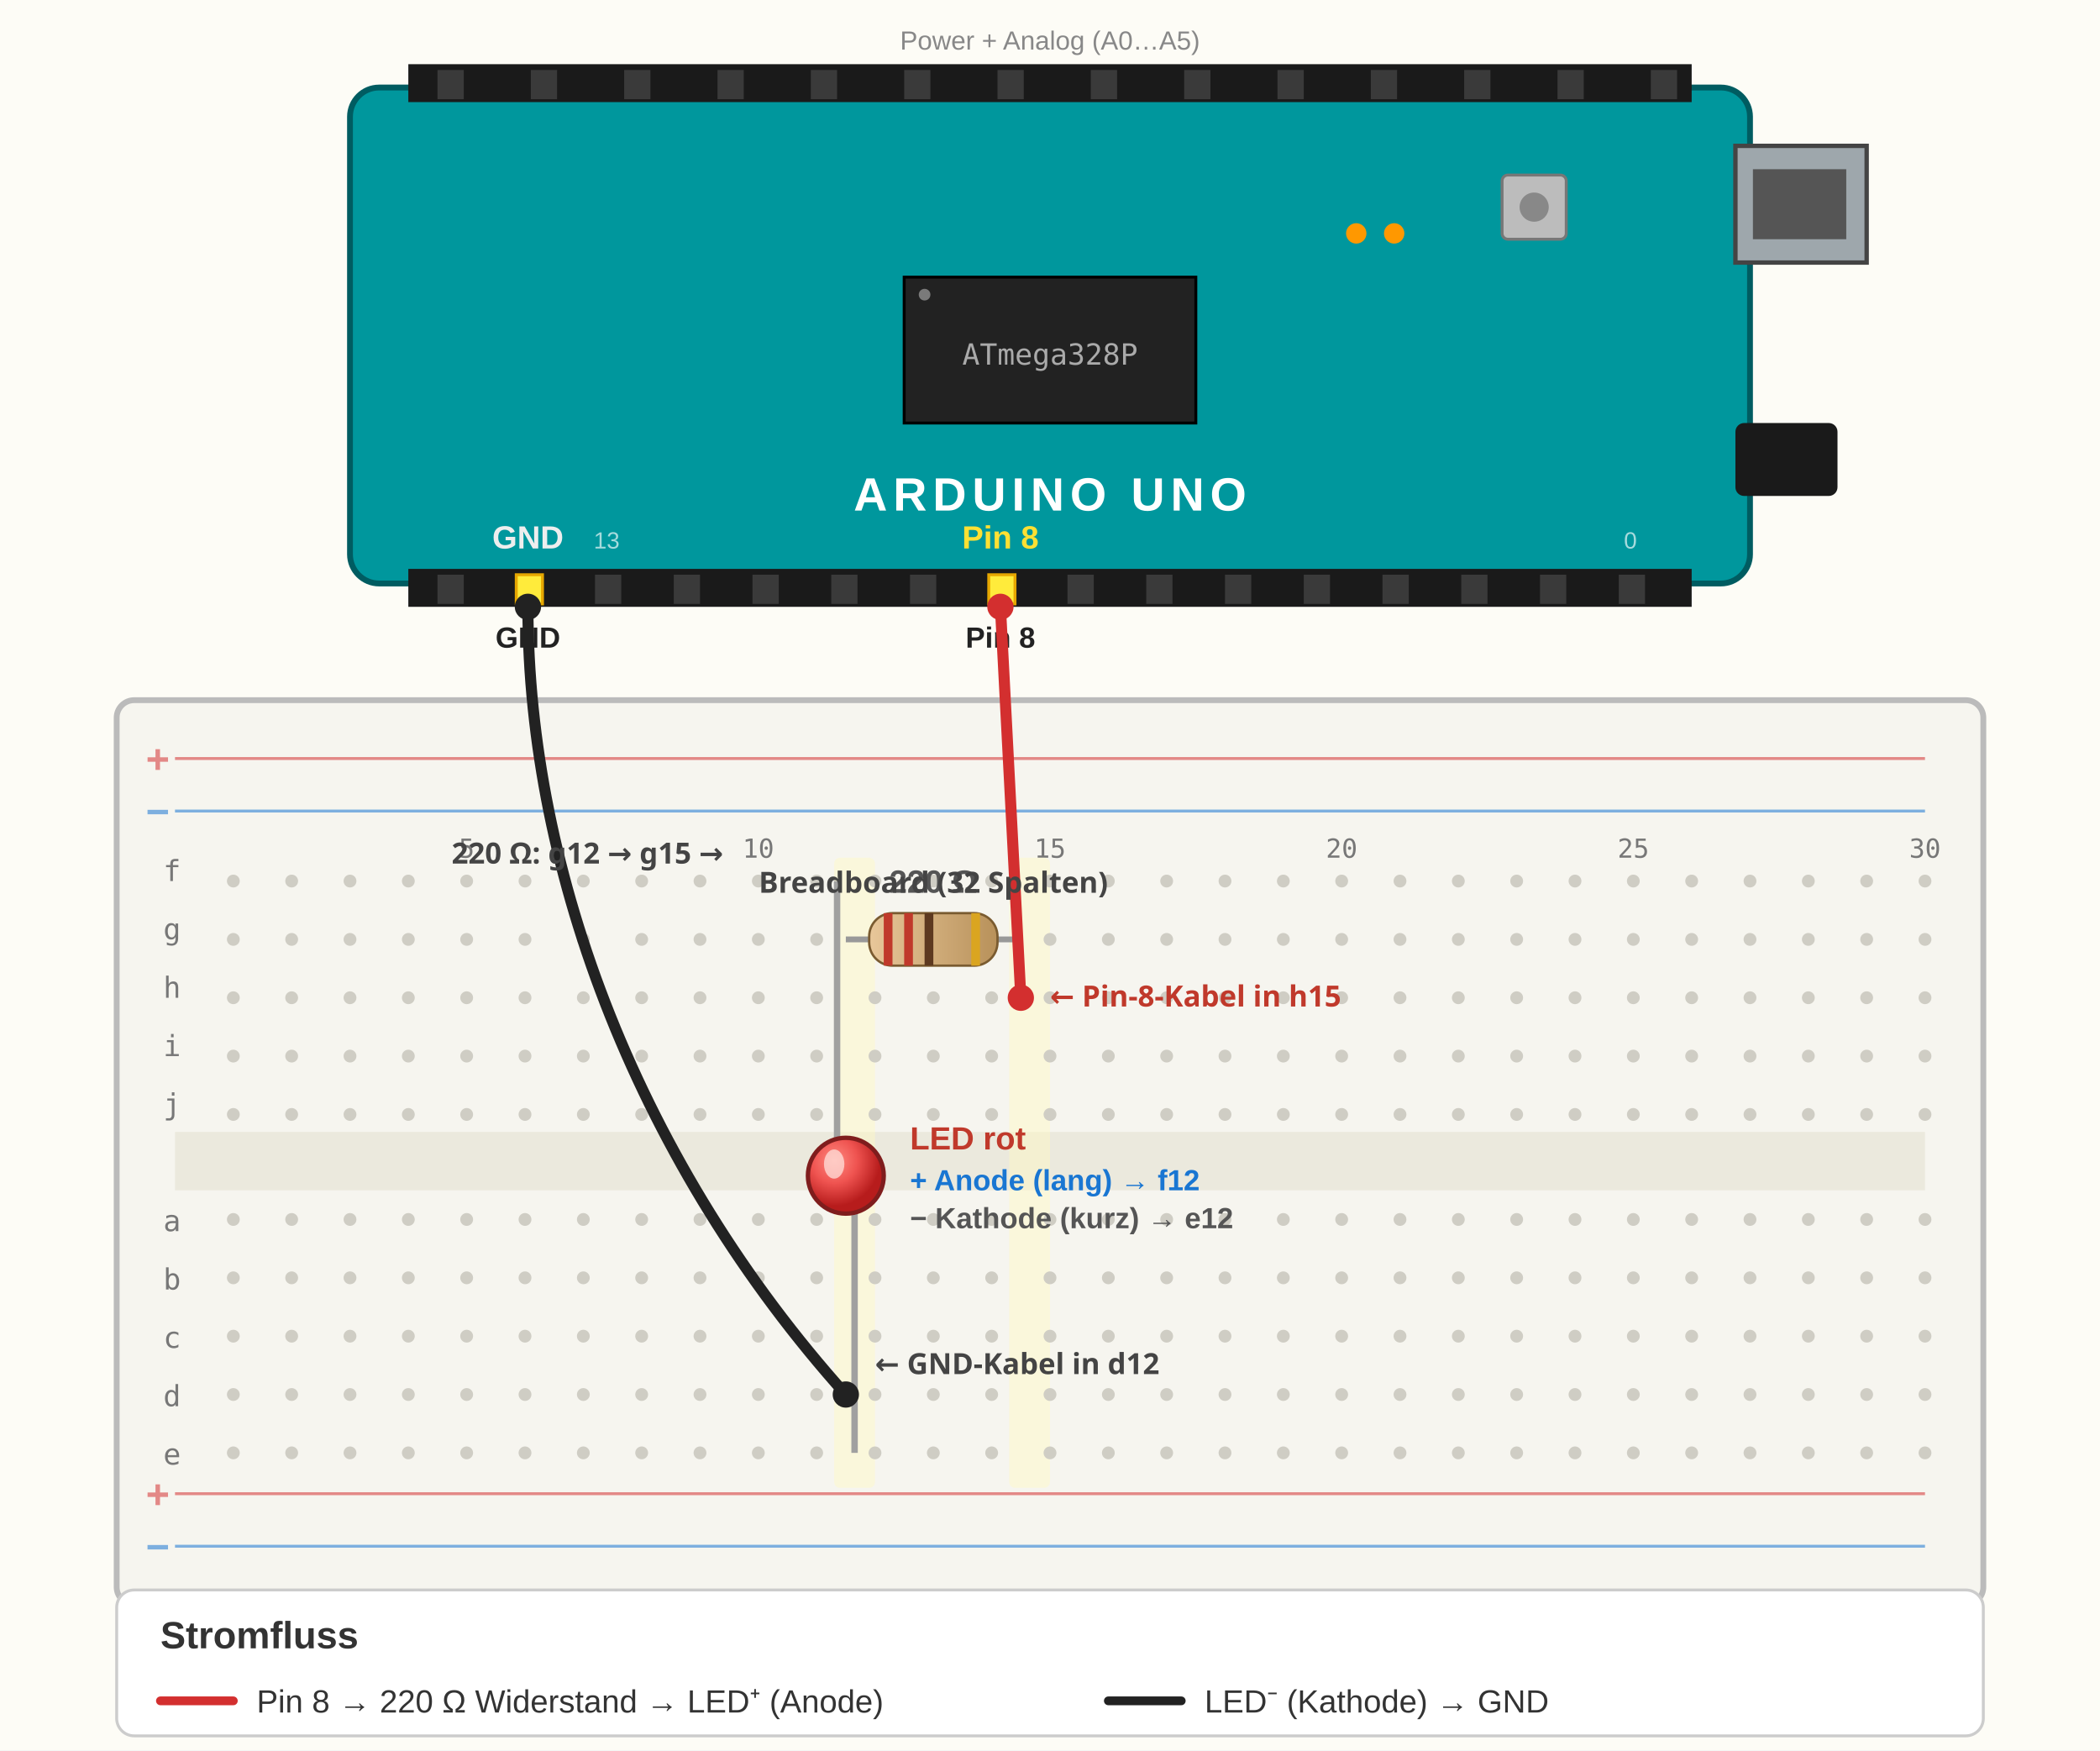
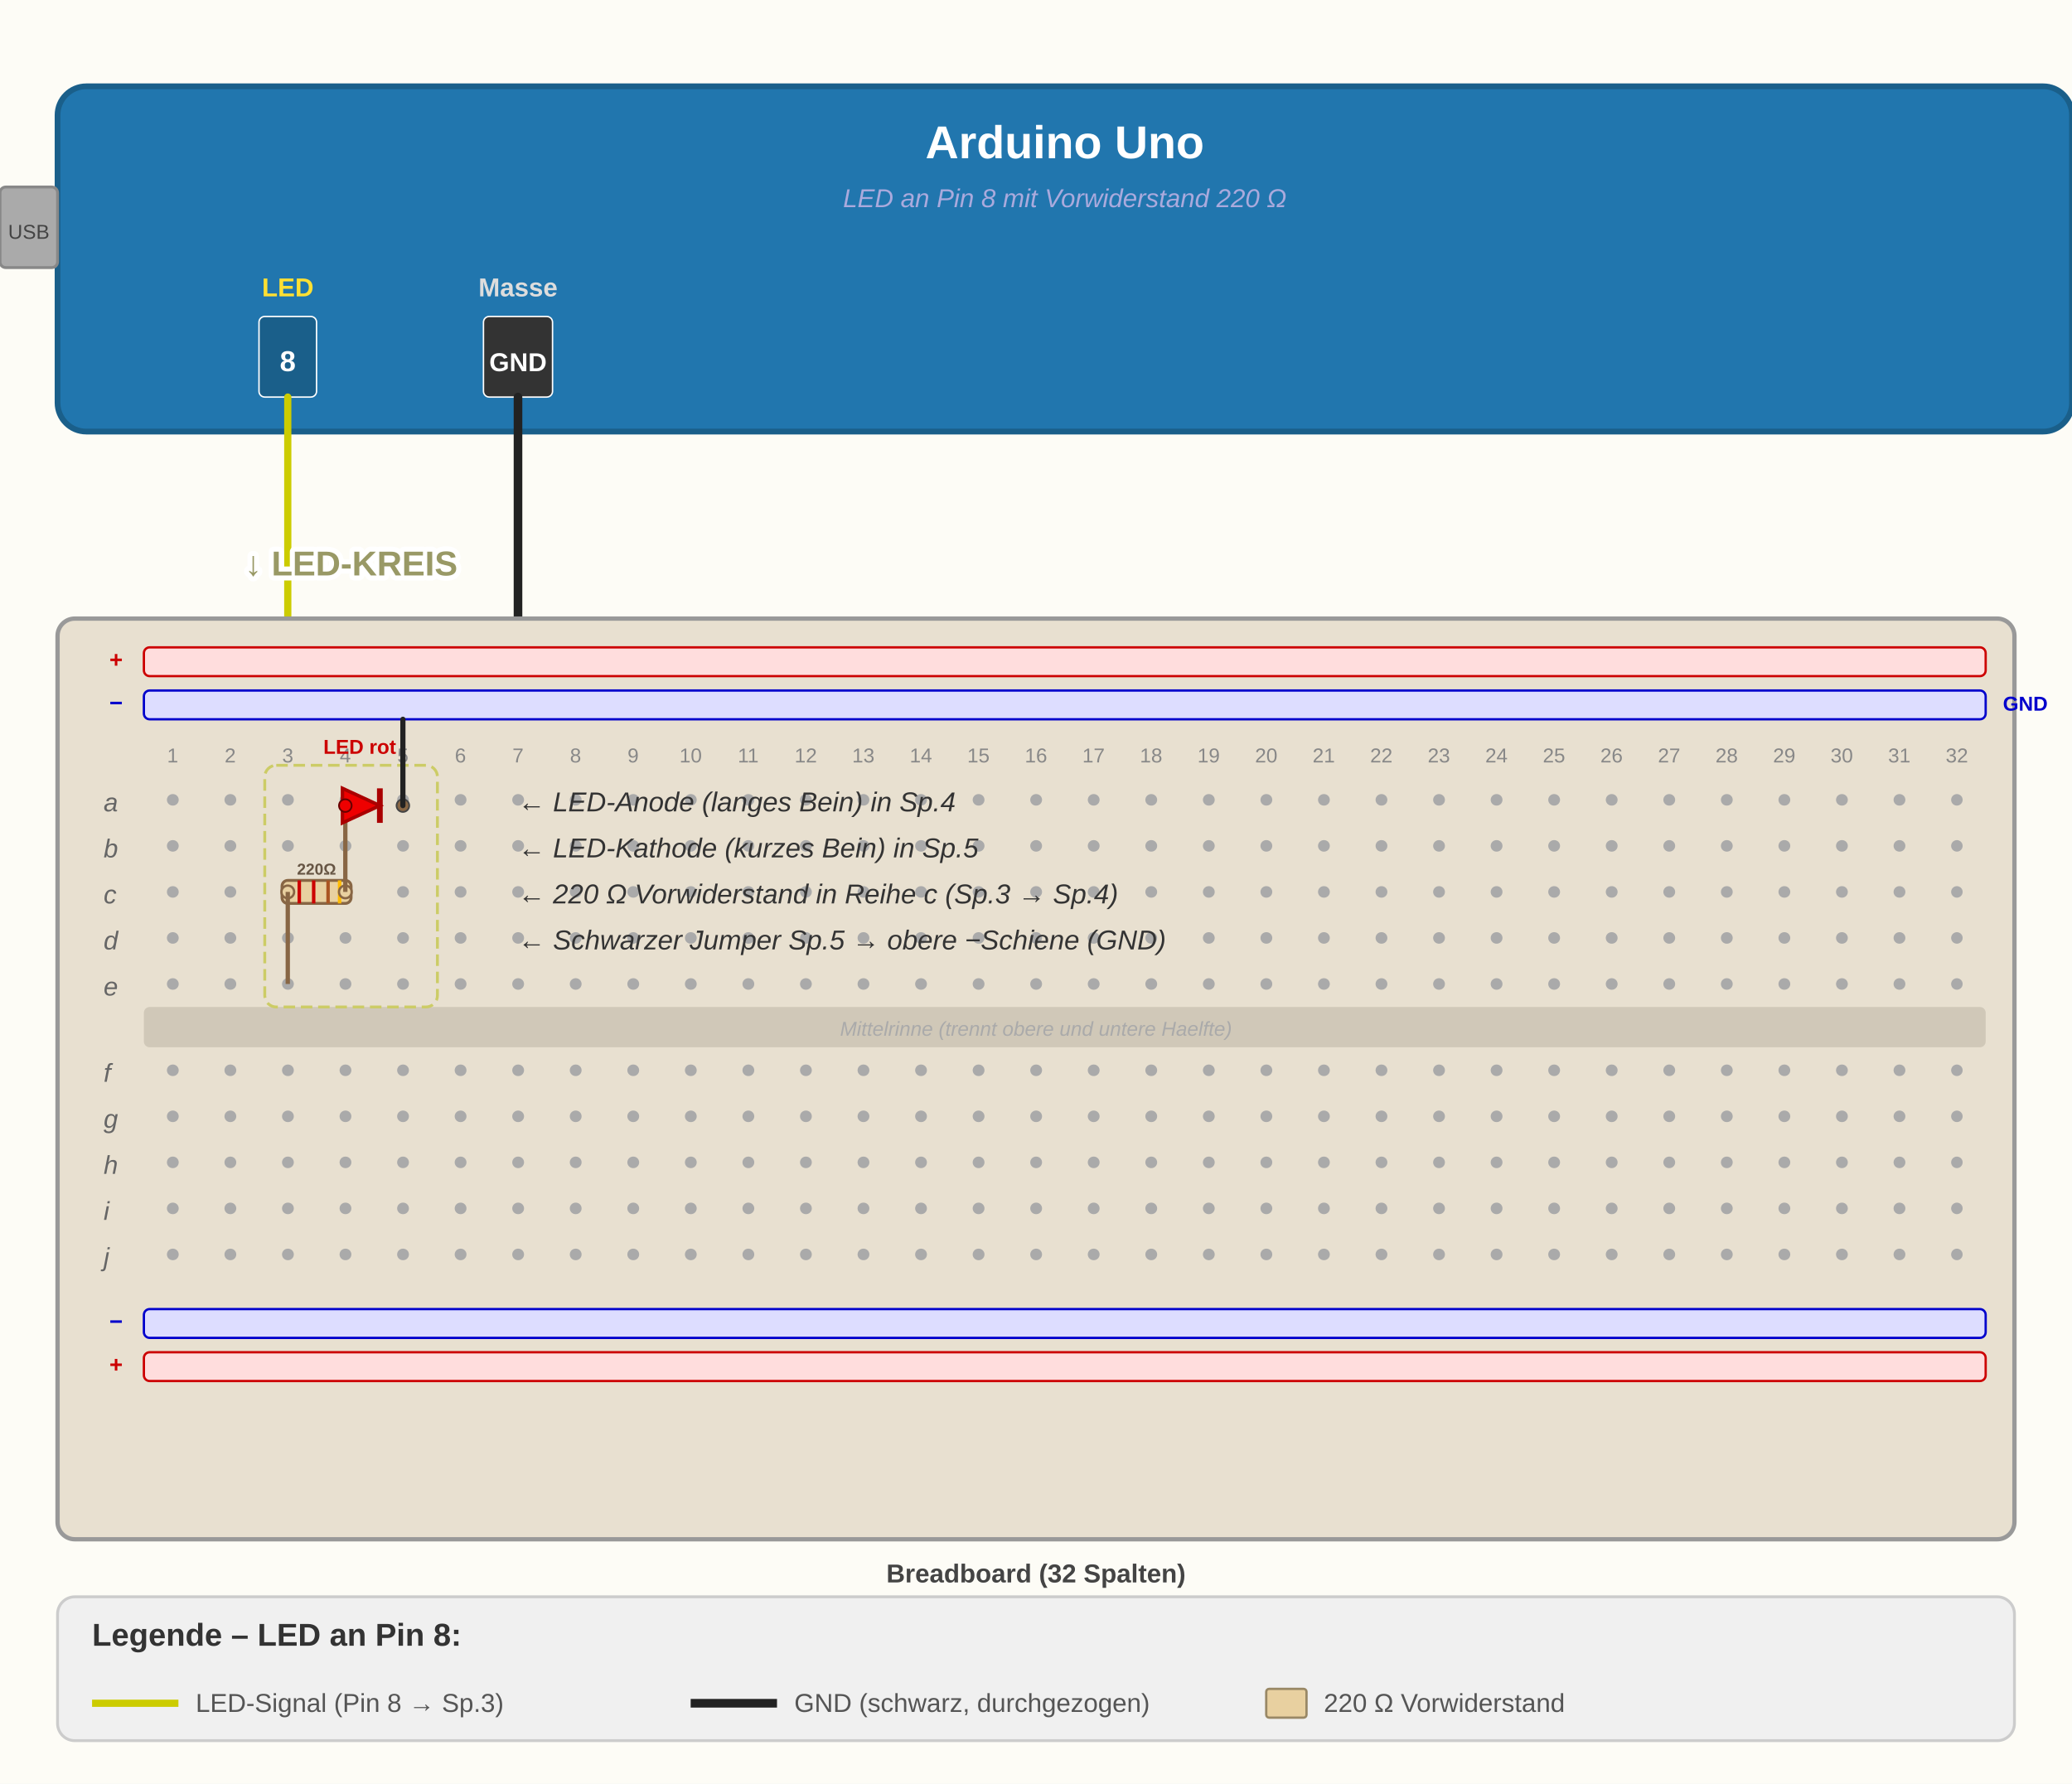
- <svg xmlns="http://www.w3.org/2000/svg" viewBox="0 0 720 600" width="100%" style="max-width: 720px; height: auto; font-family: 'Helvetica Neue', Arial, sans-serif;">
-   <defs>
-     <radialGradient id="ledGlow" cx="35%" cy="30%" r="60%">
-       <stop offset="0%" stop-color="#ff8a80" />
-       <stop offset="50%" stop-color="#ef5350" />
-       <stop offset="100%" stop-color="#b71c1c" />
-     </radialGradient>
-     <linearGradient id="resistorBody" x1="0" x2="1" y1="0" y2="0">
-       <stop offset="0%" stop-color="#e8c79a" />
-       <stop offset="100%" stop-color="#b8915a" />
-     </linearGradient>
-   </defs>
-   <rect width="720" height="600" fill="#fdfcf6" />
-   <g id="arduino" transform="translate(120, 30)">
-     <rect x="0" y="0" width="480" height="170" rx="10" fill="#00979d" stroke="#005c61" stroke-width="2" />
-     <rect x="475" y="20" width="45" height="40" fill="#9ea7ac" stroke="#444" stroke-width="1.5" />
-     <rect x="481" y="28" width="32" height="24" fill="#555" />
-     <rect x="475" y="115" width="35" height="25" rx="3" fill="#1a1a1a" />
-     <rect x="190" y="65" width="100" height="50" fill="#222" stroke="#000" stroke-width="1" />
-     <circle cx="197" cy="71" r="2" fill="#fff" opacity="0.4" />
-     <text x="240" y="95" text-anchor="middle" fill="#aaa" font-size="10" font-family="monospace">ATmega328P</text>
-     <rect x="395" y="30" width="22" height="22" rx="2" fill="#bcbcbc" stroke="#777" />
-     <circle cx="406" cy="41" r="5" fill="#888" />
-     <circle cx="345" cy="50" r="3.5" fill="#ff9800" />
-     <circle cx="358" cy="50" r="3.5" fill="#ff9800" />
-     <text x="240" y="145" text-anchor="middle" fill="#fff" font-weight="bold" font-size="16" letter-spacing="2">ARDUINO UNO</text>
-     <rect x="20" y="-8" width="440" height="13" fill="#1a1a1a" />
-     <g fill="#3a3a3a">
-       <rect x="30" y="-6" width="9" height="10" />
-       <rect x="62" y="-6" width="9" height="10" />
-       <rect x="94" y="-6" width="9" height="10" />
-       <rect x="126" y="-6" width="9" height="10" />
-       <rect x="158" y="-6" width="9" height="10" />
-       <rect x="190" y="-6" width="9" height="10" />
-       <rect x="222" y="-6" width="9" height="10" />
-       <rect x="254" y="-6" width="9" height="10" />
-       <rect x="286" y="-6" width="9" height="10" />
-       <rect x="318" y="-6" width="9" height="10" />
-       <rect x="350" y="-6" width="9" height="10" />
-       <rect x="382" y="-6" width="9" height="10" />
-       <rect x="414" y="-6" width="9" height="10" />
-       <rect x="446" y="-6" width="9" height="10" />
-     </g>
-     <text x="240" y="-13" text-anchor="middle" fill="#888" font-size="9">Power + Analog (A0…A5)</text>
-     <rect x="20" y="165" width="440" height="13" fill="#1a1a1a" />
-     <g fill="#3a3a3a">
-       <rect x="30" y="167" width="9" height="10" />
-     </g>
-     <rect x="57" y="167" width="9" height="10" fill="#ffeb3b" stroke="#e6a700" stroke-width="1" />
-     <g fill="#3a3a3a">
-       <rect x="84" y="167" width="9" height="10" />
-       <rect x="111" y="167" width="9" height="10" />
-       <rect x="138" y="167" width="9" height="10" />
-       <rect x="165" y="167" width="9" height="10" />
-       <rect x="192" y="167" width="9" height="10" />
-     </g>
-     <rect x="219" y="167" width="9" height="10" fill="#ffeb3b" stroke="#e6a700" stroke-width="1" />
-     <g fill="#3a3a3a">
-       <rect x="246" y="167" width="9" height="10" />
-       <rect x="273" y="167" width="9" height="10" />
-       <rect x="300" y="167" width="9" height="10" />
-       <rect x="327" y="167" width="9" height="10" />
-       <rect x="354" y="167" width="9" height="10" />
-       <rect x="381" y="167" width="9" height="10" />
-       <rect x="408" y="167" width="9" height="10" />
-       <rect x="435" y="167" width="9" height="10" />
-     </g>
-     <text x="61" y="158" text-anchor="middle" fill="#eeeeee" font-size="11" font-weight="bold">GND</text>
-     <text x="223" y="158" text-anchor="middle" fill="#ffe033" font-size="11" font-weight="bold">Pin 8</text>
-     <text x="61" y="192" text-anchor="middle" fill="#222" font-size="10" font-weight="bold">GND</text>
-     <line x1="61" y1="178" x2="61" y2="184" stroke="#e6a700" stroke-width="1.5" />
-     <text x="223" y="192" text-anchor="middle" fill="#222" font-size="10" font-weight="bold">Pin 8</text>
-     <line x1="223" y1="178" x2="223" y2="184" stroke="#e6a700" stroke-width="1.5" />
-     <text x="88" y="158" text-anchor="middle" fill="#fff" font-size="8" opacity="0.65">13</text>
-     <text x="439" y="158" text-anchor="middle" fill="#fff" font-size="8" opacity="0.65">0</text>
+ <svg xmlns="http://www.w3.org/2000/svg" viewBox="0 0 720 620" width="100%" style="max-width: 720px; height: auto; font-family: 'Helvetica Neue', Arial, sans-serif;">
+   <rect width="720" height="620" fill="#fdfcf6" />
+   <rect x="20" y="30" width="700" height="120" rx="10" fill="#2176AE" stroke="#1a5f8a" stroke-width="2" />
+   <text x="370" y="55" text-anchor="middle" font-size="16" fill="white" font-weight="bold">Arduino Uno</text>
+   <text x="370" y="72" text-anchor="middle" font-size="9" fill="#aad" font-style="italic">LED an Pin 8 mit Vorwiderstand 220 Ω</text>
+   <rect x="0" y="65" width="20" height="28" rx="2" fill="#aaa" stroke="#888" stroke-width="1" />
+   <text x="10" y="83" text-anchor="middle" font-size="7" fill="#444">USB</text>
+   <g font-size="9" font-weight="bold" text-anchor="middle">
+     <text x="100" y="103" fill="#ffe033">LED</text>
+     <text x="180" y="103" fill="#ddd">Masse</text>
  </g>
-   <g id="breadboard" transform="translate(40, 240)">
-     <rect x="0" y="0" width="640" height="310" rx="6" fill="#f6f5ef" stroke="#bbb" stroke-width="2" />
-     <line x1="20" y1="20" x2="620" y2="20" stroke="#d32f2f" stroke-width="1" opacity="0.55" />
-     <text x="10" y="25" font-size="14" fill="#d32f2f" font-weight="bold" opacity="0.55">+</text>
-     <line x1="20" y1="38" x2="620" y2="38" stroke="#1976d2" stroke-width="1" opacity="0.55" />
-     <text x="10" y="43" font-size="14" fill="#1976d2" font-weight="bold" opacity="0.55">−</text>
-     <line x1="20" y1="272" x2="620" y2="272" stroke="#d32f2f" stroke-width="1" opacity="0.55" />
-     <text x="10" y="277" font-size="14" fill="#d32f2f" font-weight="bold" opacity="0.55">+</text>
-     <line x1="20" y1="290" x2="620" y2="290" stroke="#1976d2" stroke-width="1" opacity="0.55" />
-     <text x="10" y="295" font-size="14" fill="#1976d2" font-weight="bold" opacity="0.55">−</text>
-     <rect x="20" y="148" width="600" height="20" fill="#ebe9dd" />
-     <g font-size="10" fill="#777" font-family="monospace">
-       <text x="22" y="62" text-anchor="end">f</text>
-       <text x="22" y="82" text-anchor="end">g</text>
-       <text x="22" y="102" text-anchor="end">h</text>
-       <text x="22" y="122" text-anchor="end">i</text>
-       <text x="22" y="142" text-anchor="end">j</text>
-       <text x="22" y="182" text-anchor="end">a</text>
-       <text x="22" y="202" text-anchor="end">b</text>
-       <text x="22" y="222" text-anchor="end">c</text>
-       <text x="22" y="242" text-anchor="end">d</text>
-       <text x="22" y="262" text-anchor="end">e</text>
-     </g>
-     <g font-size="9" fill="#777" font-family="monospace">
-       <text x="120" y="54" text-anchor="middle">5</text>
-       <text x="220" y="54" text-anchor="middle">10</text>
-       <text x="320" y="54" text-anchor="middle">15</text>
-       <text x="420" y="54" text-anchor="middle">20</text>
-       <text x="520" y="54" text-anchor="middle">25</text>
-       <text x="620" y="54" text-anchor="middle">30</text>
-     </g>
-     <rect x="246" y="54" width="14" height="216" fill="#fff9c4" opacity="0.45" rx="2" />
-     <rect x="306" y="54" width="14" height="216" fill="#fff9c4" opacity="0.45" rx="2" />
-     <g fill="#cfcdc4">
-       <circle cx="40" cy="62" r="2.2" />
-       <circle cx="40" cy="82" r="2.2" />
-       <circle cx="40" cy="102" r="2.2" />
-       <circle cx="40" cy="122" r="2.2" />
-       <circle cx="40" cy="142" r="2.2" />
-       <circle cx="40" cy="178" r="2.2" />
-       <circle cx="40" cy="198" r="2.2" />
-       <circle cx="40" cy="218" r="2.2" />
-       <circle cx="40" cy="238" r="2.2" />
-       <circle cx="40" cy="258" r="2.2" />
-       <circle cx="60" cy="62" r="2.2" />
-       <circle cx="60" cy="82" r="2.2" />
-       <circle cx="60" cy="102" r="2.2" />
-       <circle cx="60" cy="122" r="2.2" />
-       <circle cx="60" cy="142" r="2.2" />
-       <circle cx="60" cy="178" r="2.2" />
-       <circle cx="60" cy="198" r="2.2" />
-       <circle cx="60" cy="218" r="2.2" />
-       <circle cx="60" cy="238" r="2.2" />
-       <circle cx="60" cy="258" r="2.2" />
-       <circle cx="80" cy="62" r="2.2" />
-       <circle cx="80" cy="82" r="2.2" />
-       <circle cx="80" cy="102" r="2.2" />
-       <circle cx="80" cy="122" r="2.2" />
-       <circle cx="80" cy="142" r="2.2" />
-       <circle cx="80" cy="178" r="2.2" />
-       <circle cx="80" cy="198" r="2.2" />
-       <circle cx="80" cy="218" r="2.2" />
-       <circle cx="80" cy="238" r="2.2" />
-       <circle cx="80" cy="258" r="2.2" />
-       <circle cx="100" cy="62" r="2.2" />
-       <circle cx="100" cy="82" r="2.2" />
-       <circle cx="100" cy="102" r="2.2" />
-       <circle cx="100" cy="122" r="2.2" />
-       <circle cx="100" cy="142" r="2.2" />
-       <circle cx="100" cy="178" r="2.2" />
-       <circle cx="100" cy="198" r="2.2" />
-       <circle cx="100" cy="218" r="2.2" />
-       <circle cx="100" cy="238" r="2.2" />
-       <circle cx="100" cy="258" r="2.2" />
-       <circle cx="120" cy="62" r="2.2" />
-       <circle cx="120" cy="82" r="2.2" />
-       <circle cx="120" cy="102" r="2.2" />
-       <circle cx="120" cy="122" r="2.2" />
-       <circle cx="120" cy="142" r="2.2" />
-       <circle cx="120" cy="178" r="2.2" />
-       <circle cx="120" cy="198" r="2.2" />
-       <circle cx="120" cy="218" r="2.2" />
-       <circle cx="120" cy="238" r="2.2" />
-       <circle cx="120" cy="258" r="2.2" />
-       <circle cx="140" cy="62" r="2.2" />
-       <circle cx="140" cy="82" r="2.2" />
-       <circle cx="140" cy="102" r="2.2" />
-       <circle cx="140" cy="122" r="2.2" />
-       <circle cx="140" cy="142" r="2.2" />
-       <circle cx="140" cy="178" r="2.2" />
-       <circle cx="140" cy="198" r="2.2" />
-       <circle cx="140" cy="218" r="2.2" />
-       <circle cx="140" cy="238" r="2.2" />
-       <circle cx="140" cy="258" r="2.2" />
-       <circle cx="160" cy="62" r="2.2" />
-       <circle cx="160" cy="82" r="2.2" />
-       <circle cx="160" cy="102" r="2.2" />
-       <circle cx="160" cy="122" r="2.2" />
-       <circle cx="160" cy="142" r="2.2" />
-       <circle cx="160" cy="178" r="2.2" />
-       <circle cx="160" cy="198" r="2.2" />
-       <circle cx="160" cy="218" r="2.2" />
-       <circle cx="160" cy="238" r="2.2" />
-       <circle cx="160" cy="258" r="2.2" />
-       <circle cx="180" cy="62" r="2.2" />
-       <circle cx="180" cy="82" r="2.2" />
-       <circle cx="180" cy="102" r="2.2" />
-       <circle cx="180" cy="122" r="2.2" />
-       <circle cx="180" cy="142" r="2.2" />
-       <circle cx="180" cy="178" r="2.2" />
-       <circle cx="180" cy="198" r="2.2" />
-       <circle cx="180" cy="218" r="2.2" />
-       <circle cx="180" cy="238" r="2.2" />
-       <circle cx="180" cy="258" r="2.2" />
-       <circle cx="200" cy="62" r="2.2" />
-       <circle cx="200" cy="82" r="2.2" />
-       <circle cx="200" cy="102" r="2.2" />
-       <circle cx="200" cy="122" r="2.2" />
-       <circle cx="200" cy="142" r="2.2" />
-       <circle cx="200" cy="178" r="2.2" />
-       <circle cx="200" cy="198" r="2.2" />
-       <circle cx="200" cy="218" r="2.2" />
-       <circle cx="200" cy="238" r="2.2" />
-       <circle cx="200" cy="258" r="2.2" />
-       <circle cx="220" cy="62" r="2.2" />
-       <circle cx="220" cy="82" r="2.2" />
-       <circle cx="220" cy="102" r="2.2" />
-       <circle cx="220" cy="122" r="2.2" />
-       <circle cx="220" cy="142" r="2.2" />
-       <circle cx="220" cy="178" r="2.2" />
-       <circle cx="220" cy="198" r="2.2" />
-       <circle cx="220" cy="218" r="2.2" />
-       <circle cx="220" cy="238" r="2.2" />
-       <circle cx="220" cy="258" r="2.2" />
-       <circle cx="240" cy="62" r="2.2" />
-       <circle cx="240" cy="82" r="2.2" />
-       <circle cx="240" cy="102" r="2.2" />
-       <circle cx="240" cy="122" r="2.2" />
-       <circle cx="240" cy="142" r="2.2" />
-       <circle cx="240" cy="178" r="2.2" />
-       <circle cx="240" cy="198" r="2.2" />
-       <circle cx="240" cy="218" r="2.2" />
-       <circle cx="240" cy="238" r="2.2" />
-       <circle cx="240" cy="258" r="2.2" />
-       <circle cx="260" cy="62" r="2.2" />
-       <circle cx="260" cy="82" r="2.2" />
-       <circle cx="260" cy="102" r="2.2" />
-       <circle cx="260" cy="122" r="2.2" />
-       <circle cx="260" cy="142" r="2.2" />
-       <circle cx="260" cy="178" r="2.2" />
-       <circle cx="260" cy="198" r="2.2" />
-       <circle cx="260" cy="218" r="2.2" />
-       <circle cx="260" cy="238" r="2.2" />
-       <circle cx="260" cy="258" r="2.2" />
-       <circle cx="280" cy="62" r="2.2" />
-       <circle cx="280" cy="82" r="2.2" />
-       <circle cx="280" cy="102" r="2.2" />
-       <circle cx="280" cy="122" r="2.2" />
-       <circle cx="280" cy="142" r="2.2" />
-       <circle cx="280" cy="178" r="2.2" />
-       <circle cx="280" cy="198" r="2.2" />
-       <circle cx="280" cy="218" r="2.2" />
-       <circle cx="280" cy="238" r="2.2" />
-       <circle cx="280" cy="258" r="2.2" />
-       <circle cx="300" cy="62" r="2.2" />
-       <circle cx="300" cy="82" r="2.2" />
-       <circle cx="300" cy="102" r="2.2" />
-       <circle cx="300" cy="122" r="2.2" />
-       <circle cx="300" cy="142" r="2.2" />
-       <circle cx="300" cy="178" r="2.2" />
-       <circle cx="300" cy="198" r="2.2" />
-       <circle cx="300" cy="218" r="2.2" />
-       <circle cx="300" cy="238" r="2.2" />
-       <circle cx="300" cy="258" r="2.2" />
-       <circle cx="320" cy="62" r="2.2" />
-       <circle cx="320" cy="82" r="2.2" />
-       <circle cx="320" cy="102" r="2.2" />
-       <circle cx="320" cy="122" r="2.2" />
-       <circle cx="320" cy="142" r="2.2" />
-       <circle cx="320" cy="178" r="2.2" />
-       <circle cx="320" cy="198" r="2.2" />
-       <circle cx="320" cy="218" r="2.2" />
-       <circle cx="320" cy="238" r="2.2" />
-       <circle cx="320" cy="258" r="2.2" />
-       <circle cx="340" cy="62" r="2.2" />
-       <circle cx="340" cy="82" r="2.2" />
-       <circle cx="340" cy="102" r="2.2" />
-       <circle cx="340" cy="122" r="2.2" />
-       <circle cx="340" cy="142" r="2.2" />
-       <circle cx="340" cy="178" r="2.2" />
-       <circle cx="340" cy="198" r="2.2" />
-       <circle cx="340" cy="218" r="2.2" />
-       <circle cx="340" cy="238" r="2.2" />
-       <circle cx="340" cy="258" r="2.2" />
-       <circle cx="360" cy="62" r="2.2" />
-       <circle cx="360" cy="82" r="2.2" />
-       <circle cx="360" cy="102" r="2.2" />
-       <circle cx="360" cy="122" r="2.2" />
-       <circle cx="360" cy="142" r="2.2" />
-       <circle cx="360" cy="178" r="2.2" />
-       <circle cx="360" cy="198" r="2.2" />
-       <circle cx="360" cy="218" r="2.2" />
-       <circle cx="360" cy="238" r="2.2" />
-       <circle cx="360" cy="258" r="2.2" />
-       <circle cx="380" cy="62" r="2.2" />
-       <circle cx="380" cy="82" r="2.2" />
-       <circle cx="380" cy="102" r="2.2" />
-       <circle cx="380" cy="122" r="2.2" />
-       <circle cx="380" cy="142" r="2.2" />
-       <circle cx="380" cy="178" r="2.2" />
-       <circle cx="380" cy="198" r="2.2" />
-       <circle cx="380" cy="218" r="2.2" />
-       <circle cx="380" cy="238" r="2.2" />
-       <circle cx="380" cy="258" r="2.2" />
-       <circle cx="400" cy="62" r="2.2" />
-       <circle cx="400" cy="82" r="2.2" />
-       <circle cx="400" cy="102" r="2.2" />
-       <circle cx="400" cy="122" r="2.2" />
-       <circle cx="400" cy="142" r="2.2" />
-       <circle cx="400" cy="178" r="2.2" />
-       <circle cx="400" cy="198" r="2.2" />
-       <circle cx="400" cy="218" r="2.2" />
-       <circle cx="400" cy="238" r="2.2" />
-       <circle cx="400" cy="258" r="2.2" />
-       <circle cx="420" cy="62" r="2.2" />
-       <circle cx="420" cy="82" r="2.2" />
-       <circle cx="420" cy="102" r="2.2" />
-       <circle cx="420" cy="122" r="2.2" />
-       <circle cx="420" cy="142" r="2.2" />
-       <circle cx="420" cy="178" r="2.2" />
-       <circle cx="420" cy="198" r="2.2" />
-       <circle cx="420" cy="218" r="2.2" />
-       <circle cx="420" cy="238" r="2.2" />
-       <circle cx="420" cy="258" r="2.2" />
-       <circle cx="440" cy="62" r="2.2" />
-       <circle cx="440" cy="82" r="2.2" />
-       <circle cx="440" cy="102" r="2.2" />
-       <circle cx="440" cy="122" r="2.2" />
-       <circle cx="440" cy="142" r="2.2" />
-       <circle cx="440" cy="178" r="2.2" />
-       <circle cx="440" cy="198" r="2.2" />
-       <circle cx="440" cy="218" r="2.2" />
-       <circle cx="440" cy="238" r="2.2" />
-       <circle cx="440" cy="258" r="2.2" />
-       <circle cx="460" cy="62" r="2.2" />
-       <circle cx="460" cy="82" r="2.2" />
-       <circle cx="460" cy="102" r="2.2" />
-       <circle cx="460" cy="122" r="2.2" />
-       <circle cx="460" cy="142" r="2.2" />
-       <circle cx="460" cy="178" r="2.2" />
-       <circle cx="460" cy="198" r="2.2" />
-       <circle cx="460" cy="218" r="2.2" />
-       <circle cx="460" cy="238" r="2.2" />
-       <circle cx="460" cy="258" r="2.2" />
-       <circle cx="480" cy="62" r="2.2" />
-       <circle cx="480" cy="82" r="2.2" />
-       <circle cx="480" cy="102" r="2.2" />
-       <circle cx="480" cy="122" r="2.2" />
-       <circle cx="480" cy="142" r="2.2" />
-       <circle cx="480" cy="178" r="2.2" />
-       <circle cx="480" cy="198" r="2.2" />
-       <circle cx="480" cy="218" r="2.2" />
-       <circle cx="480" cy="238" r="2.2" />
-       <circle cx="480" cy="258" r="2.2" />
-       <circle cx="500" cy="62" r="2.2" />
-       <circle cx="500" cy="82" r="2.2" />
-       <circle cx="500" cy="102" r="2.2" />
-       <circle cx="500" cy="122" r="2.2" />
-       <circle cx="500" cy="142" r="2.2" />
-       <circle cx="500" cy="178" r="2.2" />
-       <circle cx="500" cy="198" r="2.2" />
-       <circle cx="500" cy="218" r="2.2" />
-       <circle cx="500" cy="238" r="2.2" />
-       <circle cx="500" cy="258" r="2.2" />
-       <circle cx="520" cy="62" r="2.2" />
-       <circle cx="520" cy="82" r="2.2" />
-       <circle cx="520" cy="102" r="2.2" />
-       <circle cx="520" cy="122" r="2.2" />
-       <circle cx="520" cy="142" r="2.2" />
-       <circle cx="520" cy="178" r="2.2" />
-       <circle cx="520" cy="198" r="2.2" />
-       <circle cx="520" cy="218" r="2.2" />
-       <circle cx="520" cy="238" r="2.2" />
-       <circle cx="520" cy="258" r="2.2" />
-       <circle cx="540" cy="62" r="2.2" />
-       <circle cx="540" cy="82" r="2.2" />
-       <circle cx="540" cy="102" r="2.2" />
-       <circle cx="540" cy="122" r="2.2" />
-       <circle cx="540" cy="142" r="2.2" />
-       <circle cx="540" cy="178" r="2.2" />
-       <circle cx="540" cy="198" r="2.2" />
-       <circle cx="540" cy="218" r="2.2" />
-       <circle cx="540" cy="238" r="2.2" />
-       <circle cx="540" cy="258" r="2.2" />
-       <circle cx="560" cy="62" r="2.2" />
-       <circle cx="560" cy="82" r="2.2" />
-       <circle cx="560" cy="102" r="2.2" />
-       <circle cx="560" cy="122" r="2.2" />
-       <circle cx="560" cy="142" r="2.2" />
-       <circle cx="560" cy="178" r="2.2" />
-       <circle cx="560" cy="198" r="2.2" />
-       <circle cx="560" cy="218" r="2.2" />
-       <circle cx="560" cy="238" r="2.2" />
-       <circle cx="560" cy="258" r="2.2" />
-       <circle cx="580" cy="62" r="2.2" />
-       <circle cx="580" cy="82" r="2.2" />
-       <circle cx="580" cy="102" r="2.2" />
-       <circle cx="580" cy="122" r="2.2" />
-       <circle cx="580" cy="142" r="2.2" />
-       <circle cx="580" cy="178" r="2.2" />
-       <circle cx="580" cy="198" r="2.2" />
-       <circle cx="580" cy="218" r="2.2" />
-       <circle cx="580" cy="238" r="2.2" />
-       <circle cx="580" cy="258" r="2.2" />
-       <circle cx="600" cy="62" r="2.2" />
-       <circle cx="600" cy="82" r="2.2" />
-       <circle cx="600" cy="102" r="2.2" />
-       <circle cx="600" cy="122" r="2.2" />
-       <circle cx="600" cy="142" r="2.2" />
-       <circle cx="600" cy="178" r="2.2" />
-       <circle cx="600" cy="198" r="2.2" />
-       <circle cx="600" cy="218" r="2.2" />
-       <circle cx="600" cy="238" r="2.2" />
-       <circle cx="600" cy="258" r="2.2" />
-       <circle cx="620" cy="62" r="2.2" />
-       <circle cx="620" cy="82" r="2.2" />
-       <circle cx="620" cy="102" r="2.2" />
-       <circle cx="620" cy="122" r="2.2" />
-       <circle cx="620" cy="142" r="2.2" />
-       <circle cx="620" cy="178" r="2.2" />
-       <circle cx="620" cy="198" r="2.2" />
-       <circle cx="620" cy="218" r="2.2" />
-       <circle cx="620" cy="238" r="2.2" />
-       <circle cx="620" cy="258" r="2.2" />
-     </g>
+   <g font-size="10" fill="white" font-weight="bold" text-anchor="middle">
+     <rect x="90" y="110" width="20" height="28" rx="2" fill="#1a5f8a" stroke="white" stroke-width="0.5" />
+     <text x="100" y="129">8</text>
+     <rect x="168" y="110" width="24" height="28" rx="2" fill="#333" stroke="white" stroke-width="0.5" />
+     <text x="180" y="129" font-size="9">GND</text>
  </g>
-   <g id="widerstand">
-     <line x1="290" y1="322" x2="298" y2="322" stroke="#999" stroke-width="2" />
-     <line x1="342" y1="322" x2="350" y2="322" stroke="#999" stroke-width="2" />
-     <rect x="298" y="313" width="44" height="18" rx="8" fill="url(#resistorBody)" stroke="#7a5b30" stroke-width="0.8" />
-     <rect x="303" y="313" width="3" height="18" fill="#c0392b" />
-     <rect x="310" y="313" width="3" height="18" fill="#c0392b" />
-     <rect x="317" y="313" width="3" height="18" fill="#5d3920" />
-     <rect x="333" y="313" width="3" height="18" fill="#daa520" />
-     <text x="320" y="306" text-anchor="middle" font-size="11" fill="#555" font-weight="bold">220 Ω</text>
+   <line x1="100" y1="138" x2="100" y2="342" stroke="#cc0" stroke-width="2.5" stroke-linecap="round" />
+   <circle cx="100" cy="342" r="3.5" fill="#cc0" stroke="#660" stroke-width="0.8" />
+   <line x1="180" y1="138" x2="180" y2="250" stroke="#222" stroke-width="3" stroke-linecap="round" />
+   <circle cx="180" cy="250" r="3.5" fill="#222" />
+   <rect x="20" y="215" width="680" height="320" rx="6" fill="#e8e0d0" stroke="#999" stroke-width="1.5" />
+   <text x="360" y="550" text-anchor="middle" font-size="9" fill="#444" font-weight="bold">Breadboard (32 Spalten)</text>
+   <rect x="50" y="225" width="640" height="10" rx="2" fill="#fdd" stroke="#c00" stroke-width="0.8" />
+   <text x="38" y="232" font-size="8" fill="#c00" font-weight="bold">+</text>
+   <rect x="50" y="240" width="640" height="10" rx="2" fill="#ddf" stroke="#00c" stroke-width="0.8" />
+   <text x="38" y="247" font-size="8" fill="#00c" font-weight="bold">−</text>
+   <text x="696" y="247" font-size="7" fill="#00c" font-weight="bold">GND</text>
+   <g font-size="7" fill="#888" text-anchor="middle">
+     <text x="60" y="265">1</text>
+     <text x="80" y="265">2</text>
+     <text x="100" y="265">3</text>
+     <text x="120" y="265">4</text>
+     <text x="140" y="265">5</text>
+     <text x="160" y="265">6</text>
+     <text x="180" y="265">7</text>
+     <text x="200" y="265">8</text>
+     <text x="220" y="265">9</text>
+     <text x="240" y="265">10</text>
+     <text x="260" y="265">11</text>
+     <text x="280" y="265">12</text>
+     <text x="300" y="265">13</text>
+     <text x="320" y="265">14</text>
+     <text x="340" y="265">15</text>
+     <text x="360" y="265">16</text>
+     <text x="380" y="265">17</text>
+     <text x="400" y="265">18</text>
+     <text x="420" y="265">19</text>
+     <text x="440" y="265">20</text>
+     <text x="460" y="265">21</text>
+     <text x="480" y="265">22</text>
+     <text x="500" y="265">23</text>
+     <text x="520" y="265">24</text>
+     <text x="540" y="265">25</text>
+     <text x="560" y="265">26</text>
+     <text x="580" y="265">27</text>
+     <text x="600" y="265">28</text>
+     <text x="620" y="265">29</text>
+     <text x="640" y="265">30</text>
+     <text x="660" y="265">31</text>
+     <text x="680" y="265">32</text>
  </g>
-   <g id="led">
-     <line x1="287" y1="302" x2="287" y2="395" stroke="#a0a0a0" stroke-width="2.2" />
-     <line x1="293" y1="498" x2="293" y2="412" stroke="#a0a0a0" stroke-width="2.2" />
-     <circle cx="290" cy="403" r="13" fill="url(#ledGlow)" stroke="#7f1d1d" stroke-width="1.5" />
-     <ellipse cx="286" cy="399" rx="3.5" ry="5" fill="#ffe0db" opacity="0.75" />
-     <text x="312" y="394" font-size="11" fill="#c0392b" font-weight="bold">LED rot</text>
-     <text x="312" y="408" font-size="10" fill="#1976d2" font-weight="bold">+ Anode (lang) → f12</text>
-     <text x="312" y="421" font-size="10" fill="#555" font-weight="bold">− Kathode (kurz) → e12</text>
+   <g font-size="9" fill="#666" font-style="italic">
+     <text x="36" y="282">a</text>
+     <text x="36" y="298">b</text>
+     <text x="36" y="314">c</text>
+     <text x="36" y="330">d</text>
+     <text x="36" y="346">e</text>
  </g>
-   <path d="M 343,208 L 350,342" stroke="#d32f2f" stroke-width="3.8" fill="none" stroke-linecap="round" />
-   <circle cx="343" cy="208" r="4.5" fill="#d32f2f" />
-   <circle cx="350" cy="342" r="4.5" fill="#d32f2f" />
-   <path d="M 181,208 C 181,300 220,400 290,478" stroke="#222" stroke-width="3.8" fill="none" stroke-linecap="round" />
-   <circle cx="181" cy="208" r="4.5" fill="#222" />
-   <circle cx="290" cy="478" r="4.5" fill="#222" />
-   <g font-size="10" fill="#444" font-family="sans-serif">
-     <text x="360" y="345" font-weight="bold" fill="#c0392b">← Pin-8-Kabel in h15</text>
-     <text x="300" y="471" font-weight="bold">← GND-Kabel in d12</text>
-     <text x="248" y="296" text-anchor="end" font-weight="bold">220 Ω: g12 → g15 →</text>
-     <text x="320" y="306" text-anchor="middle" font-size="10" fill="#444" font-weight="bold">Breadboard (32 Spalten)</text>
+   <g stroke="#aaa" stroke-width="4" stroke-linecap="round" stroke-dasharray="0.1,19.9" fill="none">
+     <line x1="60" y1="278" x2="680" y2="278" />
+     <line x1="60" y1="294" x2="680" y2="294" />
+     <line x1="60" y1="310" x2="680" y2="310" />
+     <line x1="60" y1="326" x2="680" y2="326" />
+     <line x1="60" y1="342" x2="680" y2="342" />
  </g>
-   <g id="legende" transform="translate(40, 545)">
-     <rect x="0" y="0" width="640" height="50" rx="6" fill="white" stroke="#ccc" />
-     <text x="15" y="20" font-size="13" font-weight="bold" fill="#333">Stromfluss</text>
-     <line x1="15" y1="38" x2="40" y2="38" stroke="#d32f2f" stroke-width="3" stroke-linecap="round" />
-     <text x="48" y="42" font-size="11" fill="#333">Pin 8  →  220 Ω Widerstand  →  LED⁺ (Anode)</text>
-     <line x1="340" y1="38" x2="365" y2="38" stroke="#222" stroke-width="3" stroke-linecap="round" />
-     <text x="373" y="42" font-size="11" fill="#333">LED⁻ (Kathode)  →  GND</text>
+   <rect x="50" y="350" width="640" height="14" rx="2" fill="#d0c8b8" />
+   <text x="360" y="360" text-anchor="middle" font-size="7" fill="#aaa" font-style="italic">Mittelrinne (trennt obere und untere Haelfte)</text>
+   <g font-size="9" fill="#666" font-style="italic">
+     <text x="36" y="376">f</text>
+     <text x="36" y="392">g</text>
+     <text x="36" y="408">h</text>
+     <text x="36" y="424">i</text>
+     <text x="36" y="440">j</text>
  </g>
+   <g stroke="#aaa" stroke-width="4" stroke-linecap="round" stroke-dasharray="0.1,19.9" fill="none">
+     <line x1="60" y1="372" x2="680" y2="372" />
+     <line x1="60" y1="388" x2="680" y2="388" />
+     <line x1="60" y1="404" x2="680" y2="404" />
+     <line x1="60" y1="420" x2="680" y2="420" />
+     <line x1="60" y1="436" x2="680" y2="436" />
+   </g>
+   <rect x="50" y="455" width="640" height="10" rx="2" fill="#ddf" stroke="#00c" stroke-width="0.8" />
+   <text x="38" y="462" font-size="8" fill="#00c" font-weight="bold">−</text>
+   <rect x="50" y="470" width="640" height="10" rx="2" fill="#fdd" stroke="#c00" stroke-width="0.8" />
+   <text x="38" y="477" font-size="8" fill="#c00" font-weight="bold">+</text>
+   <rect x="92" y="266" width="60" height="84" rx="4" fill="none" stroke="#cc6" stroke-width="1" stroke-dasharray="4,2" />
+   <text x="122" y="200" text-anchor="middle" font-size="12" fill="#996" font-weight="bold" stroke="white" stroke-width="3.5" stroke-linejoin="round" paint-order="stroke fill">↓ LED-KREIS</text>
+   <rect x="98" y="306" width="24" height="8" rx="2" fill="#e8d0a0" stroke="#864" stroke-width="1" />
+   <line x1="104" y1="306" x2="104" y2="314" stroke="#c00" stroke-width="1.2" />
+   <line x1="109" y1="306" x2="109" y2="314" stroke="#c00" stroke-width="1.2" />
+   <line x1="114" y1="306" x2="114" y2="314" stroke="#a52" stroke-width="1.2" />
+   <line x1="118" y1="306" x2="118" y2="314" stroke="#fb0" stroke-width="1.2" />
+   <text x="110" y="304" text-anchor="middle" font-size="5.5" fill="#654" font-weight="bold">220Ω</text>
+   <circle cx="100" cy="310" r="2.2" fill="#e8d0a0" stroke="#864" stroke-width="0.8" />
+   <circle cx="120" cy="310" r="2.2" fill="#e8d0a0" stroke="#864" stroke-width="0.8" />
+   <line x1="100" y1="310" x2="100" y2="342" stroke="#864" stroke-width="1.5" />
+   <line x1="120" y1="310" x2="120" y2="282" stroke="#864" stroke-width="1.5" />
+   <polygon points="119,274 119,286 132,280" fill="#e00" stroke="#a00" stroke-width="1.2" />
+   <line x1="132" y1="274" x2="132" y2="286" stroke="#a00" stroke-width="2" />
+   <text x="125" y="262" text-anchor="middle" font-size="7" fill="#c00" font-weight="bold">LED rot</text>
+   <circle cx="120" cy="280" r="2.2" fill="#e00" stroke="#600" stroke-width="0.6" />
+   <circle cx="140" cy="280" r="2.2" fill="#864" stroke="#444" stroke-width="0.6" />
+   <line x1="140" y1="280" x2="140" y2="250" stroke="#222" stroke-width="1.8" stroke-linecap="round" />
+   <g font-size="9.5" fill="#333">
+     <text x="180" y="282" font-style="italic">← LED-Anode (langes Bein) in Sp.4</text>
+     <text x="180" y="298" font-style="italic">← LED-Kathode (kurzes Bein) in Sp.5</text>
+     <text x="180" y="314" font-style="italic">← 220 Ω Vorwiderstand in Reihe c (Sp.3 → Sp.4)</text>
+     <text x="180" y="330" font-style="italic">← Schwarzer Jumper Sp.5 → obere −Schiene (GND)</text>
+   </g>
+   <rect x="20" y="555" width="680" height="50" rx="6" fill="#f0f0f0" stroke="#ccc" stroke-width="1" />
+   <text x="32" y="572" font-size="11" fill="#333" font-weight="bold">Legende – LED an Pin 8:</text>
+   <line x1="32" y1="592" x2="62" y2="592" stroke="#cc0" stroke-width="2.5" />
+   <text x="68" y="595" font-size="9" fill="#555">LED-Signal (Pin 8 → Sp.3)</text>
+   <line x1="240" y1="592" x2="270" y2="592" stroke="#222" stroke-width="3" />
+   <text x="276" y="595" font-size="9" fill="#555">GND (schwarz, durchgezogen)</text>
+   <rect x="440" y="587" width="14" height="10" rx="1" fill="#e8d0a0" stroke="#986" stroke-width="0.8" />
+   <text x="460" y="595" font-size="9" fill="#555">220 Ω Vorwiderstand</text>
</svg>
